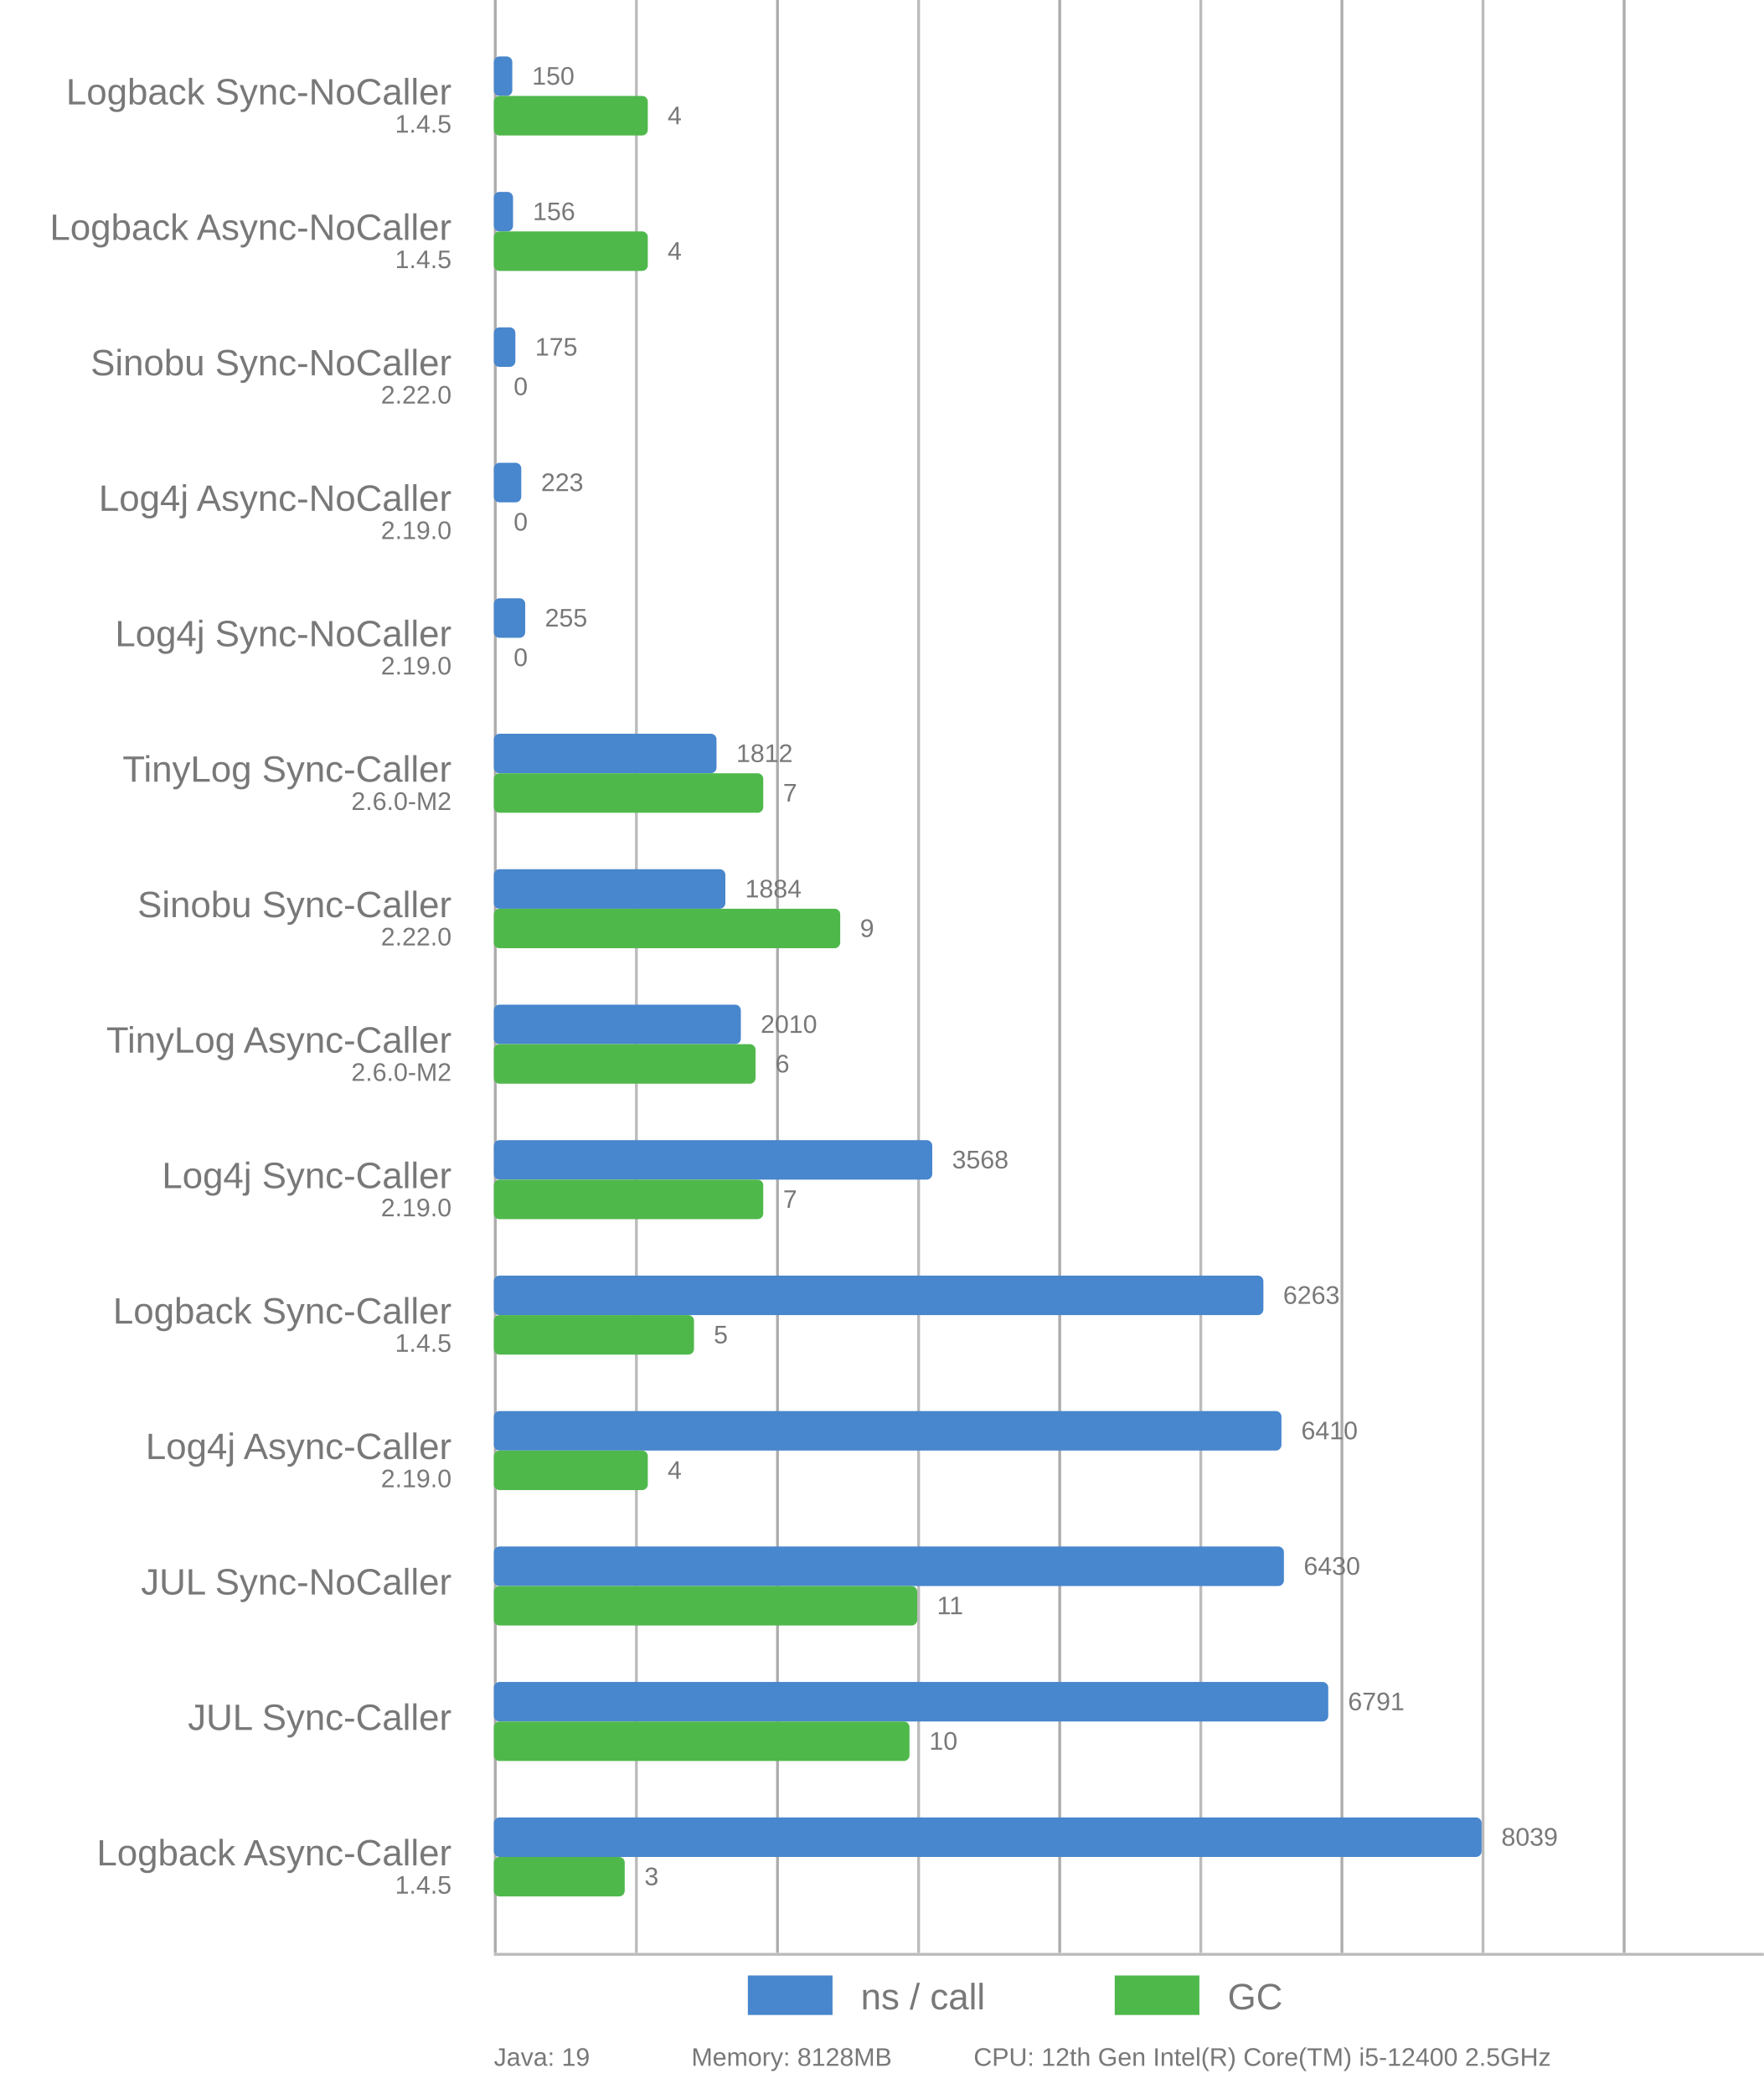
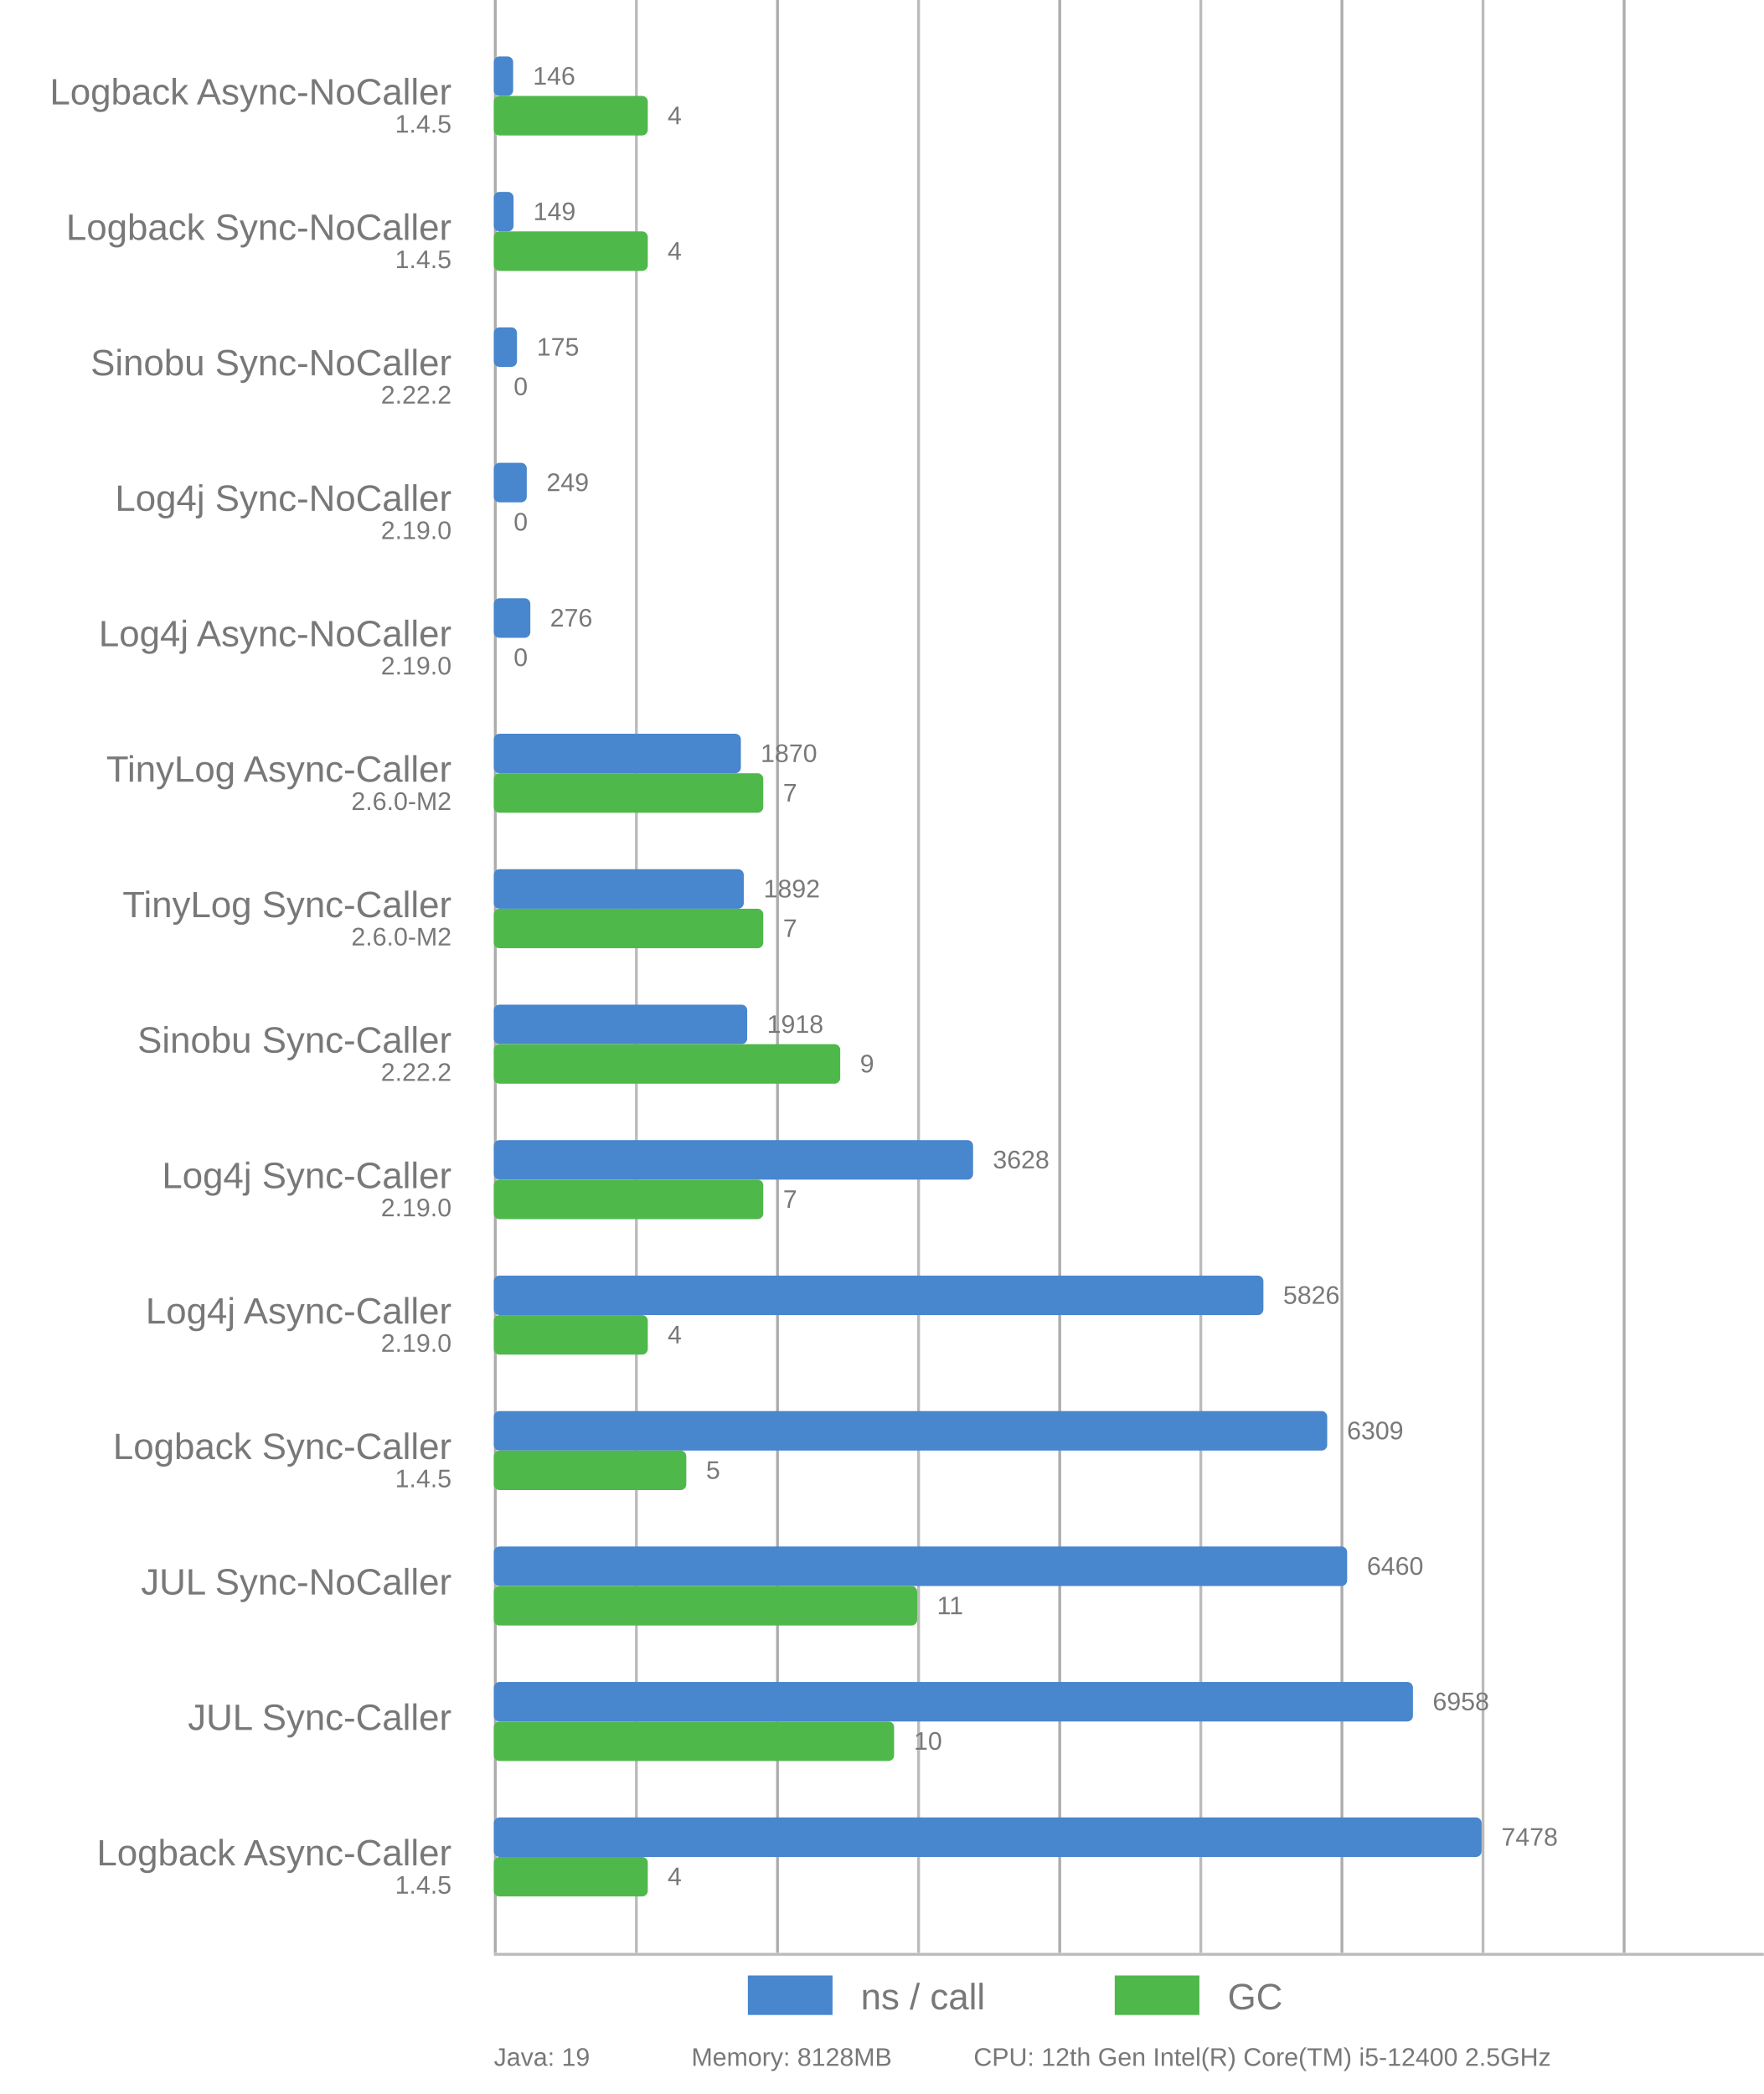
<svg xmlns="http://www.w3.org/2000/svg" viewBox="0 0 625 742">
  <style>
      text {
          font-family: Arial;
          font-size: 13px;
          fill: #787878;
      }

      .desc {
          font-size: 9px;
      }

      .vline {
          fill: #acacac;
          stroke: none;
          stroke-width: 0;
      }

      .subline {
          fill: #bbb;
          stroke: none;
          stroke-width: 0;
      }

      .call {
          fill: #4886CD;
          stroke-linejoin: round;
          height: 14px;
      }

      .gc {
          fill: #4FB84B;
          stroke-linejoin: round;
          height: 14px;
      }
  </style>
  <g>
    <rect x="175" y="0" width="1" height="692" class="vline" />
    <rect x="275" y="0" width="1" height="692" class="vline" />
    <rect x="375" y="0" width="1" height="692" class="vline" />
    <rect x="475" y="0" width="1" height="692" class="vline" />
    <rect x="575" y="0" width="1" height="692" class="vline" />
    <rect x="225" y="0" width="1" height="692" class="subline" />
    <rect x="325" y="0" width="1" height="692" class="subline" />
    <rect x="425" y="0" width="1" height="692" class="subline" />
    <rect x="525" y="0" width="1" height="692" class="subline" />
    <rect x="175" y="692" width="450" height="1" class="subline" />
    <rect x="265" y="700" width="30" class="call" />
    <text x="305" y="712">ns / call</text>
    <rect x="395" y="700" width="30" class="gc" />
    <text x="435" y="712">GC</text>
  </g>
-   <rect x="175" y="20" width="6.531" rx="2" ry="2" class="call" />
+   <rect x="175" y="20" width="6.833" rx="2" ry="2" class="call" />
  <rect x="175" y="34" width="54.545" rx="2" ry="2" class="gc" />
-   <text x="160" y="37" text-anchor="end">Logback Sync-NoCaller</text>
+   <text x="160" y="37" text-anchor="end">Logback Async-NoCaller</text>
  <text x="160" y="47" text-anchor="end" class="desc">1.4.5</text>
-   <text x="188.531" y="30" class="desc">150</text>
+   <text x="188.833" y="30" class="desc">146</text>
  <text x="236.545" y="44" class="desc">4</text>
-   <rect x="175" y="68" width="6.792" rx="2" ry="2" class="call" />
+   <rect x="175" y="68" width="6.974" rx="2" ry="2" class="call" />
  <rect x="175" y="82" width="54.545" rx="2" ry="2" class="gc" />
-   <text x="160" y="85" text-anchor="end">Logback Async-NoCaller</text>
+   <text x="160" y="85" text-anchor="end">Logback Sync-NoCaller</text>
  <text x="160" y="95" text-anchor="end" class="desc">1.4.5</text>
-   <text x="188.792" y="78" class="desc">156</text>
+   <text x="188.974" y="78" class="desc">149</text>
  <text x="236.545" y="92" class="desc">4</text>
-   <rect x="175" y="116" width="7.619" rx="2" ry="2" class="call" />
+   <rect x="175" y="116" width="8.191" rx="2" ry="2" class="call" />
  <rect x="175" y="130" width="0" rx="2" ry="2" class="gc" />
  <text x="160" y="133" text-anchor="end">Sinobu Sync-NoCaller</text>
-   <text x="160" y="143" text-anchor="end" class="desc">2.22.0</text>
-   <text x="189.619" y="126" class="desc">175</text>
+   <text x="160" y="143" text-anchor="end" class="desc">2.22.2</text>
+   <text x="190.191" y="126" class="desc">175</text>
  <text x="182" y="140" class="desc">0</text>
-   <rect x="175" y="164" width="9.709" rx="2" ry="2" class="call" />
+   <rect x="175" y="164" width="11.654" rx="2" ry="2" class="call" />
  <rect x="175" y="178" width="0" rx="2" ry="2" class="gc" />
-   <text x="160" y="181" text-anchor="end">Log4j Async-NoCaller</text>
+   <text x="160" y="181" text-anchor="end">Log4j Sync-NoCaller</text>
  <text x="160" y="191" text-anchor="end" class="desc">2.19.0</text>
-   <text x="191.709" y="174" class="desc">223</text>
+   <text x="193.654" y="174" class="desc">249</text>
  <text x="182" y="188" class="desc">0</text>
-   <rect x="175" y="212" width="11.102" rx="2" ry="2" class="call" />
+   <rect x="175" y="212" width="12.918" rx="2" ry="2" class="call" />
  <rect x="175" y="226" width="0" rx="2" ry="2" class="gc" />
-   <text x="160" y="229" text-anchor="end">Log4j Sync-NoCaller</text>
+   <text x="160" y="229" text-anchor="end">Log4j Async-NoCaller</text>
  <text x="160" y="239" text-anchor="end" class="desc">2.19.0</text>
-   <text x="193.102" y="222" class="desc">255</text>
+   <text x="194.918" y="222" class="desc">276</text>
  <text x="182" y="236" class="desc">0</text>
-   <rect x="175" y="260" width="78.89" rx="2" ry="2" class="call" />
+   <rect x="175" y="260" width="87.523" rx="2" ry="2" class="call" />
  <rect x="175" y="274" width="95.455" rx="2" ry="2" class="gc" />
-   <text x="160" y="277" text-anchor="end">TinyLog Sync-Caller</text>
+   <text x="160" y="277" text-anchor="end">TinyLog Async-Caller</text>
  <text x="160" y="287" text-anchor="end" class="desc">2.6.0-M2</text>
-   <text x="260.89" y="270" class="desc">1812</text>
+   <text x="269.523" y="270" class="desc">1870</text>
  <text x="277.455" y="284" class="desc">7</text>
-   <rect x="175" y="308" width="82.025" rx="2" ry="2" class="call" />
-   <rect x="175" y="322" width="122.727" rx="2" ry="2" class="gc" />
-   <text x="160" y="325" text-anchor="end">Sinobu Sync-Caller</text>
-   <text x="160" y="335" text-anchor="end" class="desc">2.22.0</text>
-   <text x="264.025" y="318" class="desc">1884</text>
-   <text x="304.727" y="332" class="desc">9</text>
-   <rect x="175" y="356" width="87.511" rx="2" ry="2" class="call" />
-   <rect x="175" y="370" width="92.727" rx="2" ry="2" class="gc" />
-   <text x="160" y="373" text-anchor="end">TinyLog Async-Caller</text>
-   <text x="160" y="383" text-anchor="end" class="desc">2.6.0-M2</text>
-   <text x="269.511" y="366" class="desc">2010</text>
-   <text x="274.727" y="380" class="desc">6</text>
-   <rect x="175" y="404" width="155.343" rx="2" ry="2" class="call" />
+   <rect x="175" y="308" width="88.553" rx="2" ry="2" class="call" />
+   <rect x="175" y="322" width="95.455" rx="2" ry="2" class="gc" />
+   <text x="160" y="325" text-anchor="end">TinyLog Sync-Caller</text>
+   <text x="160" y="335" text-anchor="end" class="desc">2.6.0-M2</text>
+   <text x="270.553" y="318" class="desc">1892</text>
+   <text x="277.455" y="332" class="desc">7</text>
+   <rect x="175" y="356" width="89.77" rx="2" ry="2" class="call" />
+   <rect x="175" y="370" width="122.727" rx="2" ry="2" class="gc" />
+   <text x="160" y="373" text-anchor="end">Sinobu Sync-Caller</text>
+   <text x="160" y="383" text-anchor="end" class="desc">2.22.2</text>
+   <text x="271.77" y="366" class="desc">1918</text>
+   <text x="304.727" y="380" class="desc">9</text>
+   <rect x="175" y="404" width="169.805" rx="2" ry="2" class="call" />
  <rect x="175" y="418" width="95.455" rx="2" ry="2" class="gc" />
  <text x="160" y="421" text-anchor="end">Log4j Sync-Caller</text>
  <text x="160" y="431" text-anchor="end" class="desc">2.19.0</text>
-   <text x="337.343" y="414" class="desc">3568</text>
+   <text x="351.805" y="414" class="desc">3628</text>
  <text x="277.455" y="428" class="desc">7</text>
-   <rect x="175" y="452" width="272.677" rx="2" ry="2" class="call" />
-   <rect x="175" y="466" width="70.909" rx="2" ry="2" class="gc" />
-   <text x="160" y="469" text-anchor="end">Logback Sync-Caller</text>
-   <text x="160" y="479" text-anchor="end" class="desc">1.4.5</text>
-   <text x="454.677" y="462" class="desc">6263</text>
-   <text x="252.909" y="476" class="desc">5</text>
-   <rect x="175" y="500" width="279.077" rx="2" ry="2" class="call" />
-   <rect x="175" y="514" width="54.545" rx="2" ry="2" class="gc" />
-   <text x="160" y="517" text-anchor="end">Log4j Async-Caller</text>
-   <text x="160" y="527" text-anchor="end" class="desc">2.19.0</text>
-   <text x="461.077" y="510" class="desc">6410</text>
-   <text x="236.545" y="524" class="desc">4</text>
-   <rect x="175" y="548" width="279.948" rx="2" ry="2" class="call" />
+   <rect x="175" y="452" width="272.68" rx="2" ry="2" class="call" />
+   <rect x="175" y="466" width="54.545" rx="2" ry="2" class="gc" />
+   <text x="160" y="469" text-anchor="end">Log4j Async-Caller</text>
+   <text x="160" y="479" text-anchor="end" class="desc">2.19.0</text>
+   <text x="454.68" y="462" class="desc">5826</text>
+   <text x="236.545" y="476" class="desc">4</text>
+   <rect x="175" y="500" width="295.286" rx="2" ry="2" class="call" />
+   <rect x="175" y="514" width="68.182" rx="2" ry="2" class="gc" />
+   <text x="160" y="517" text-anchor="end">Logback Sync-Caller</text>
+   <text x="160" y="527" text-anchor="end" class="desc">1.4.5</text>
+   <text x="477.286" y="510" class="desc">6309</text>
+   <text x="250.182" y="524" class="desc">5</text>
+   <rect x="175" y="548" width="302.354" rx="2" ry="2" class="call" />
  <rect x="175" y="562" width="150" rx="2" ry="2" class="gc" />
  <text x="160" y="565" text-anchor="end">JUL Sync-NoCaller</text>
  <text x="160" y="575" text-anchor="end" class="desc" />
-   <text x="461.948" y="558" class="desc">6430</text>
+   <text x="484.354" y="558" class="desc">6460</text>
  <text x="332" y="572" class="desc">11</text>
-   <rect x="175" y="596" width="295.665" rx="2" ry="2" class="call" />
-   <rect x="175" y="610" width="147.273" rx="2" ry="2" class="gc" />
+   <rect x="175" y="596" width="325.662" rx="2" ry="2" class="call" />
+   <rect x="175" y="610" width="141.818" rx="2" ry="2" class="gc" />
  <text x="160" y="613" text-anchor="end">JUL Sync-Caller</text>
  <text x="160" y="623" text-anchor="end" class="desc" />
-   <text x="477.665" y="606" class="desc">6791</text>
-   <text x="329.273" y="620" class="desc">10</text>
+   <text x="507.662" y="606" class="desc">6958</text>
+   <text x="323.818" y="620" class="desc">10</text>
  <rect x="175" y="644" width="350" rx="2" ry="2" class="call" />
-   <rect x="175" y="658" width="46.364" rx="2" ry="2" class="gc" />
+   <rect x="175" y="658" width="54.545" rx="2" ry="2" class="gc" />
  <text x="160" y="661" text-anchor="end">Logback Async-Caller</text>
  <text x="160" y="671" text-anchor="end" class="desc">1.4.5</text>
-   <text x="532" y="654" class="desc">8039</text>
-   <text x="228.364" y="668" class="desc">3</text>
+   <text x="532" y="654" class="desc">7478</text>
+   <text x="236.545" y="668" class="desc">4</text>
  <text x="175" y="732" class="desc">Java: 19</text>
  <text x="245" y="732" class="desc">Memory: 8128MB</text>
  <text x="345" y="732" class="desc">CPU: 12th Gen Intel(R) Core(TM) i5-12400 2.5GHz</text>
</svg>
